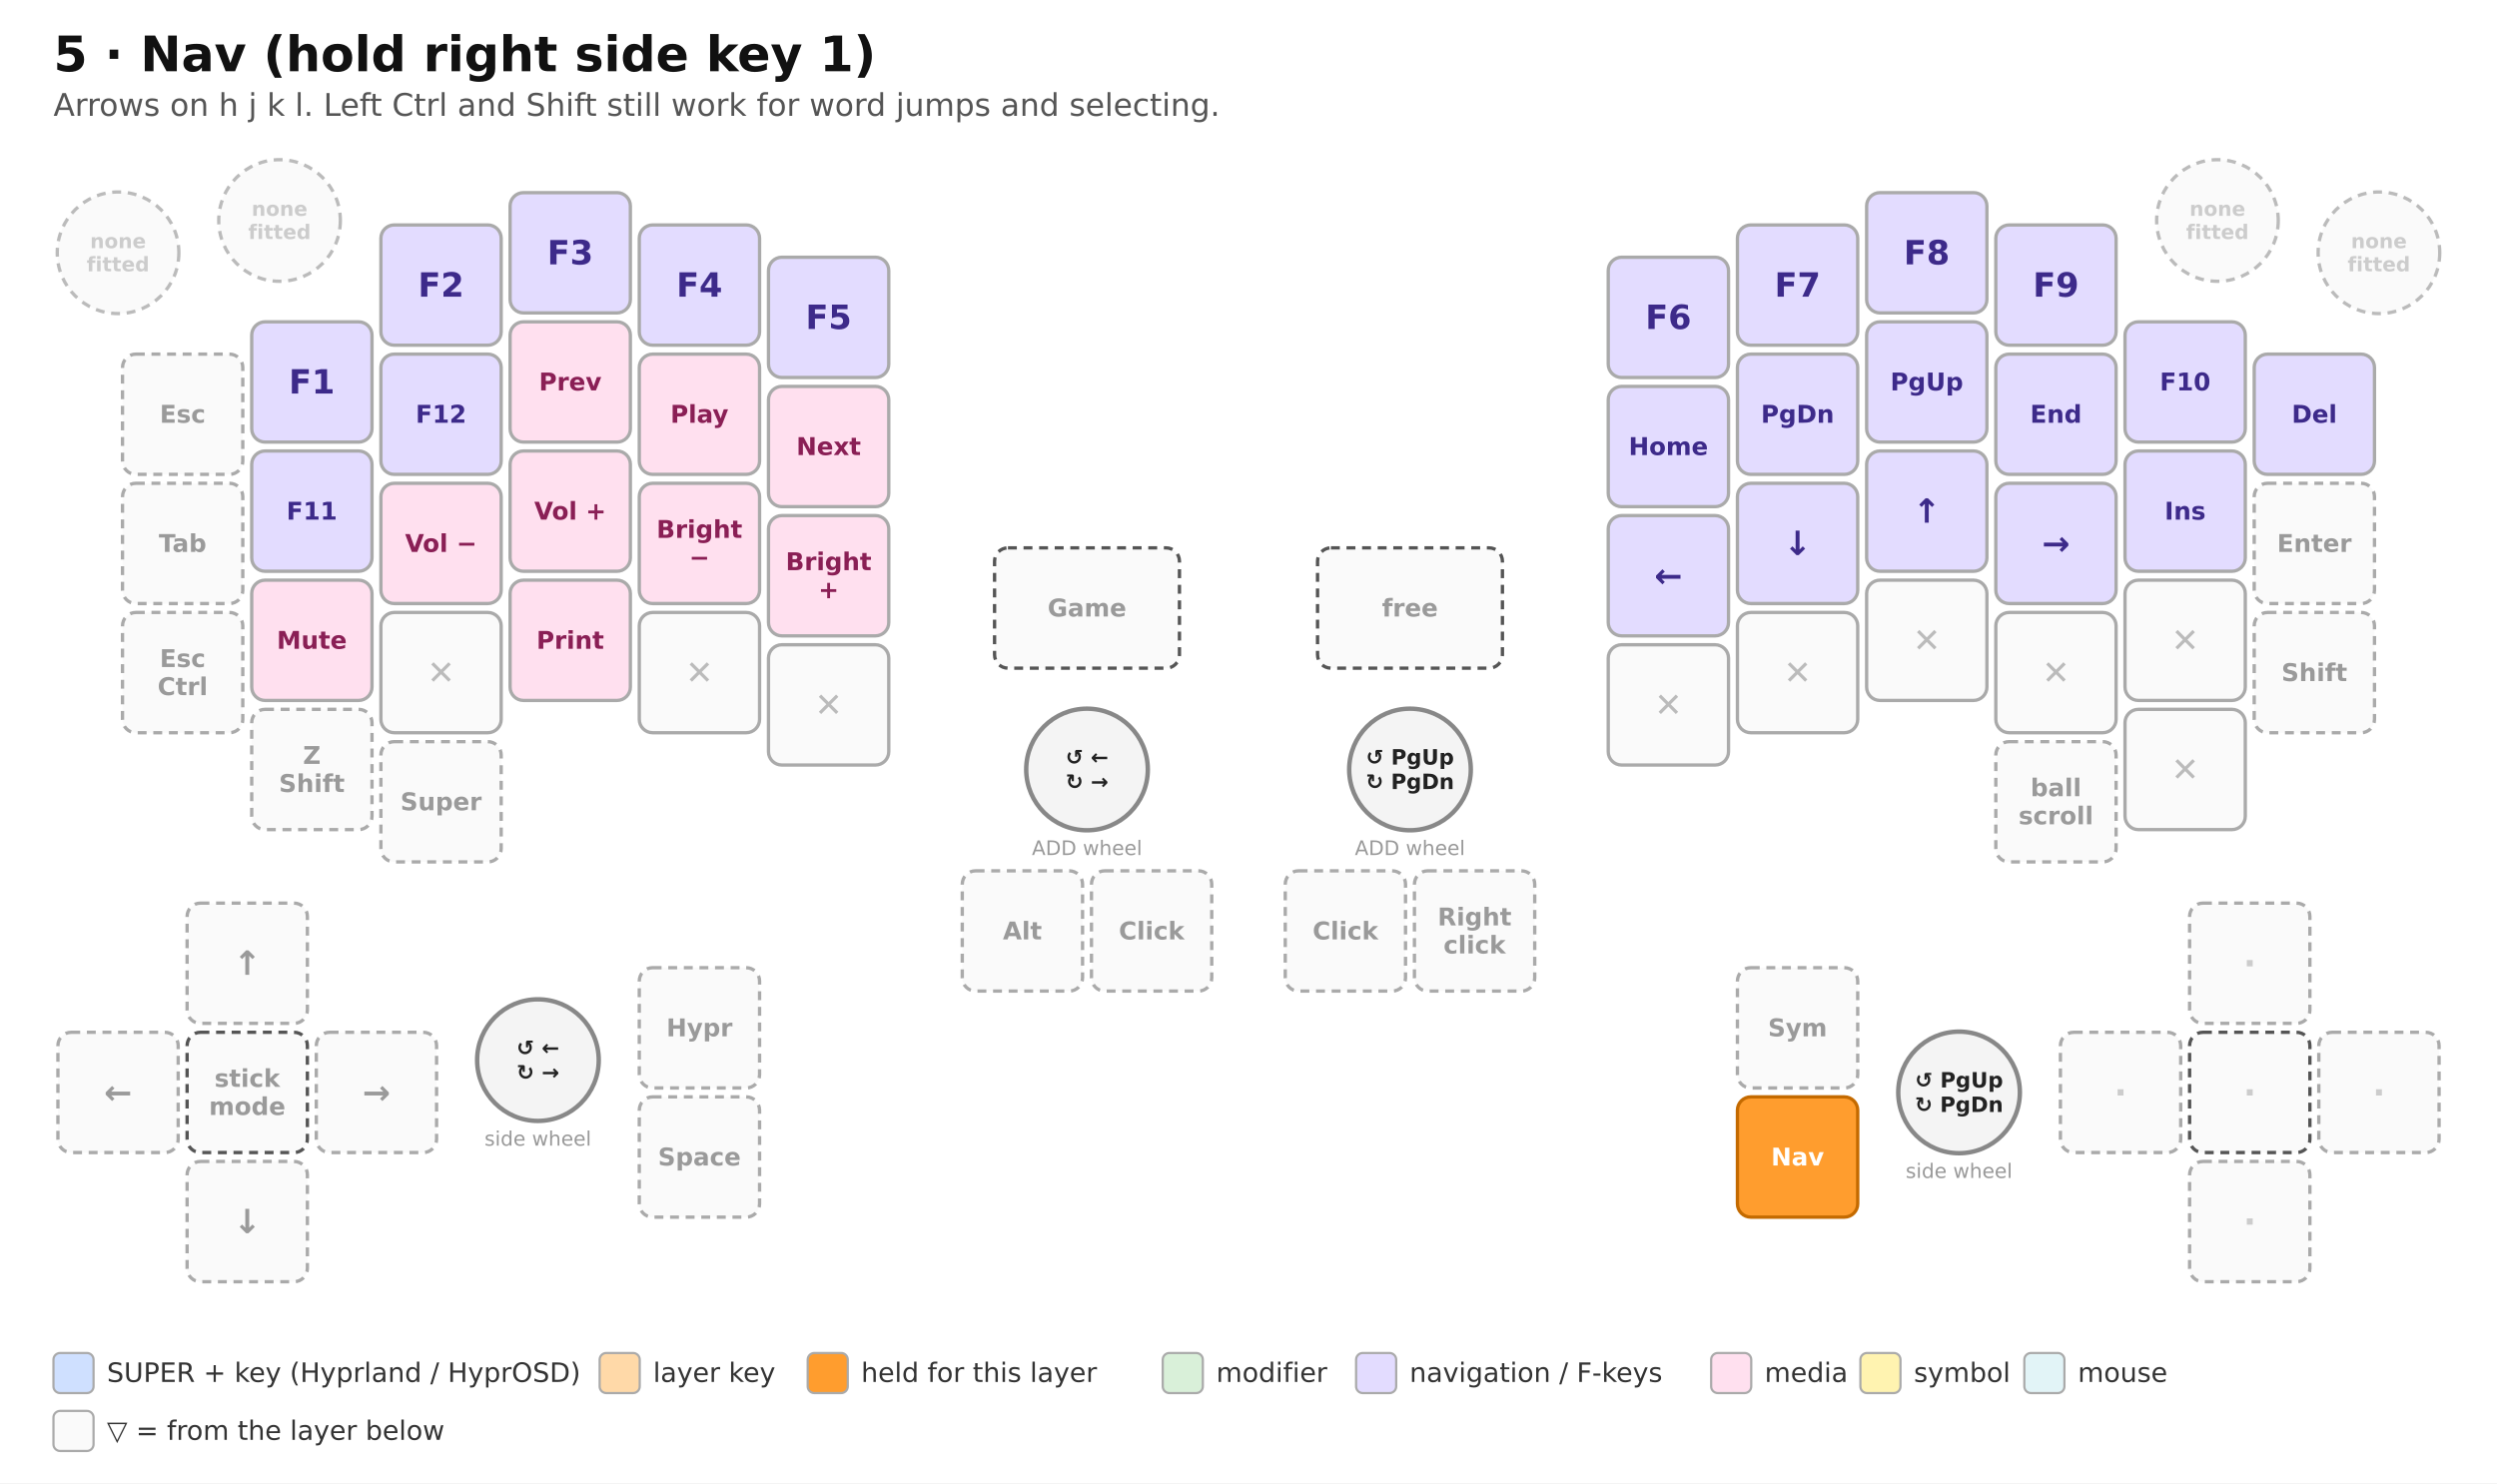
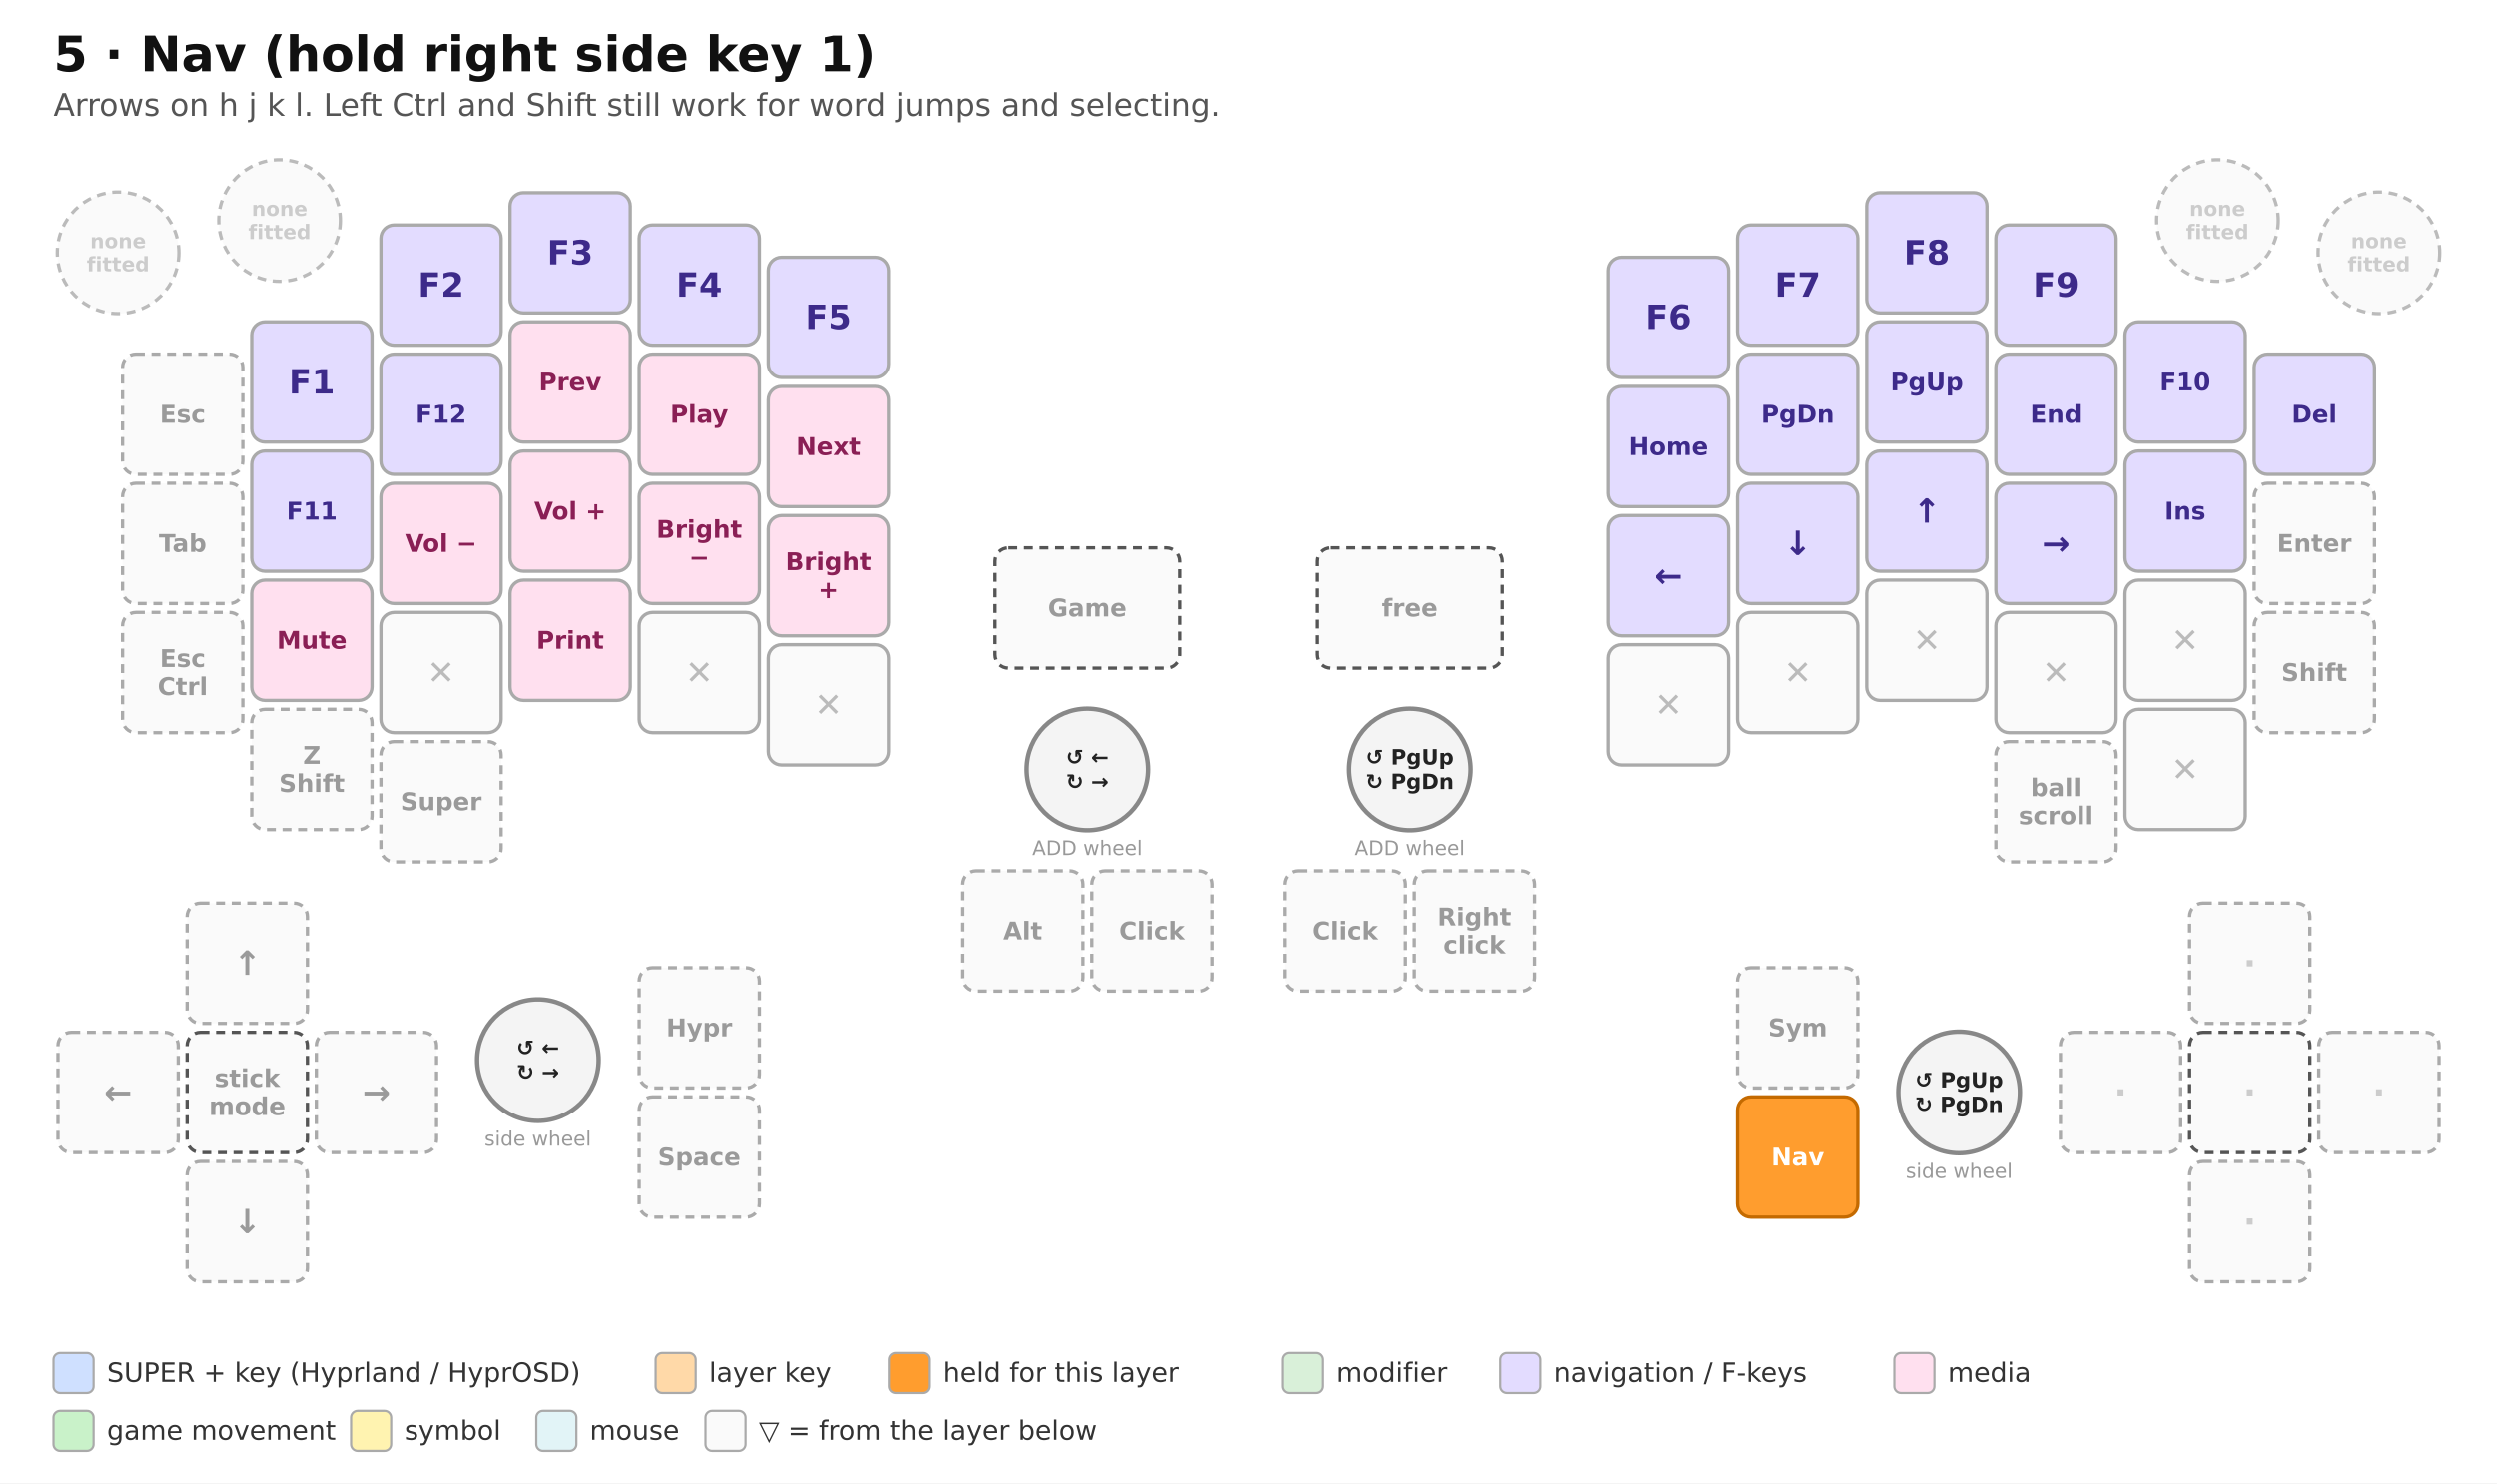
<svg xmlns="http://www.w3.org/2000/svg" width="1121" height="666" font-family="DejaVu Sans, sans-serif">
  <rect width="100%" height="100%" fill="#ffffff" />
  <text x="24" y="32" fill="#111" font-size="22" font-weight="700">5 · Nav  (hold right side key 1)</text>
  <text x="24" y="52" fill="#555" font-size="14">Arrows on h j k l. Left Ctrl and Shift still work for word jumps and selecting.</text>
  <circle cx="125.5" cy="99.0" r="27.3" fill="#fafafa" stroke="#bbb" stroke-width="1.5" stroke-dasharray="4 3" />
  <text x="125.5" y="93.8" fill="#ccc" font-size="9" font-weight="600" text-anchor="middle" dominant-baseline="central">none</text>
  <text x="125.5" y="104.2" fill="#ccc" font-size="9" font-weight="600" text-anchor="middle" dominant-baseline="central">fitted</text>
  <circle cx="995.5" cy="99.0" r="27.3" fill="#fafafa" stroke="#bbb" stroke-width="1.5" stroke-dasharray="4 3" />
  <text x="995.5" y="93.8" fill="#ccc" font-size="9" font-weight="600" text-anchor="middle" dominant-baseline="central">none</text>
  <text x="995.5" y="104.2" fill="#ccc" font-size="9" font-weight="600" text-anchor="middle" dominant-baseline="central">fitted</text>
  <circle cx="53.0" cy="113.5" r="27.3" fill="#fafafa" stroke="#bbb" stroke-width="1.5" stroke-dasharray="4 3" />
  <text x="53.0" y="108.3" fill="#ccc" font-size="9" font-weight="600" text-anchor="middle" dominant-baseline="central">none</text>
  <text x="53.0" y="118.7" fill="#ccc" font-size="9" font-weight="600" text-anchor="middle" dominant-baseline="central">fitted</text>
  <rect x="229.0" y="86.5" width="54.0" height="54.0" rx="6" fill="#e3dcff" stroke="#aaa" stroke-width="1.5" />
  <text x="256.0" y="113.5" fill="#3d2a8a" font-size="15" font-weight="600" text-anchor="middle" dominant-baseline="central">F3</text>
  <rect x="838.0" y="86.5" width="54.0" height="54.0" rx="6" fill="#e3dcff" stroke="#aaa" stroke-width="1.5" />
  <text x="865.0" y="113.5" fill="#3d2a8a" font-size="15" font-weight="600" text-anchor="middle" dominant-baseline="central">F8</text>
  <circle cx="1068.0" cy="113.5" r="27.3" fill="#fafafa" stroke="#bbb" stroke-width="1.5" stroke-dasharray="4 3" />
  <text x="1068.0" y="108.3" fill="#ccc" font-size="9" font-weight="600" text-anchor="middle" dominant-baseline="central">none</text>
  <text x="1068.0" y="118.7" fill="#ccc" font-size="9" font-weight="600" text-anchor="middle" dominant-baseline="central">fitted</text>
  <rect x="171.0" y="101.0" width="54.0" height="54.0" rx="6" fill="#e3dcff" stroke="#aaa" stroke-width="1.5" />
  <text x="198.0" y="128.0" fill="#3d2a8a" font-size="15" font-weight="600" text-anchor="middle" dominant-baseline="central">F2</text>
  <rect x="287.0" y="101.0" width="54.0" height="54.0" rx="6" fill="#e3dcff" stroke="#aaa" stroke-width="1.5" />
  <text x="314.0" y="128.0" fill="#3d2a8a" font-size="15" font-weight="600" text-anchor="middle" dominant-baseline="central">F4</text>
  <rect x="780.0" y="101.0" width="54.0" height="54.0" rx="6" fill="#e3dcff" stroke="#aaa" stroke-width="1.5" />
  <text x="807.0" y="128.0" fill="#3d2a8a" font-size="15" font-weight="600" text-anchor="middle" dominant-baseline="central">F7</text>
  <rect x="896.0" y="101.0" width="54.0" height="54.0" rx="6" fill="#e3dcff" stroke="#aaa" stroke-width="1.5" />
  <text x="923.0" y="128.0" fill="#3d2a8a" font-size="15" font-weight="600" text-anchor="middle" dominant-baseline="central">F9</text>
  <rect x="345.0" y="115.5" width="54.0" height="54.0" rx="6" fill="#e3dcff" stroke="#aaa" stroke-width="1.5" />
  <text x="372.0" y="142.5" fill="#3d2a8a" font-size="15" font-weight="600" text-anchor="middle" dominant-baseline="central">F5</text>
  <rect x="722.0" y="115.5" width="54.0" height="54.0" rx="6" fill="#e3dcff" stroke="#aaa" stroke-width="1.5" />
  <text x="749.0" y="142.5" fill="#3d2a8a" font-size="15" font-weight="600" text-anchor="middle" dominant-baseline="central">F6</text>
  <rect x="113.0" y="144.5" width="54.0" height="54.0" rx="6" fill="#e3dcff" stroke="#aaa" stroke-width="1.5" />
  <text x="140.0" y="171.5" fill="#3d2a8a" font-size="15" font-weight="600" text-anchor="middle" dominant-baseline="central">F1</text>
  <rect x="229.0" y="144.5" width="54.0" height="54.0" rx="6" fill="#ffe0ef" stroke="#aaa" stroke-width="1.5" />
  <text x="256.0" y="171.5" fill="#8a1f55" font-size="11" font-weight="600" text-anchor="middle" dominant-baseline="central">Prev</text>
  <rect x="838.0" y="144.5" width="54.0" height="54.0" rx="6" fill="#e3dcff" stroke="#aaa" stroke-width="1.5" />
  <text x="865.0" y="171.5" fill="#3d2a8a" font-size="11" font-weight="600" text-anchor="middle" dominant-baseline="central">PgUp</text>
  <rect x="954.0" y="144.5" width="54.0" height="54.0" rx="6" fill="#e3dcff" stroke="#aaa" stroke-width="1.5" />
  <text x="981.0" y="171.5" fill="#3d2a8a" font-size="11" font-weight="600" text-anchor="middle" dominant-baseline="central">F10</text>
  <rect x="55.0" y="159.0" width="54.0" height="54.0" rx="6" fill="#fafafa" stroke="#aaa" stroke-width="1.5" stroke-dasharray="4 3" />
  <text x="82.0" y="186.0" fill="#9a9a9a" font-size="11" font-weight="600" text-anchor="middle" dominant-baseline="central">Esc</text>
  <rect x="171.0" y="159.0" width="54.0" height="54.0" rx="6" fill="#e3dcff" stroke="#aaa" stroke-width="1.5" />
  <text x="198.0" y="186.0" fill="#3d2a8a" font-size="11" font-weight="600" text-anchor="middle" dominant-baseline="central">F12</text>
  <rect x="287.0" y="159.0" width="54.0" height="54.0" rx="6" fill="#ffe0ef" stroke="#aaa" stroke-width="1.5" />
  <text x="314.0" y="186.0" fill="#8a1f55" font-size="11" font-weight="600" text-anchor="middle" dominant-baseline="central">Play</text>
  <rect x="780.0" y="159.0" width="54.0" height="54.0" rx="6" fill="#e3dcff" stroke="#aaa" stroke-width="1.5" />
  <text x="807.0" y="186.0" fill="#3d2a8a" font-size="11" font-weight="600" text-anchor="middle" dominant-baseline="central">PgDn</text>
  <rect x="896.0" y="159.0" width="54.0" height="54.0" rx="6" fill="#e3dcff" stroke="#aaa" stroke-width="1.5" />
  <text x="923.0" y="186.0" fill="#3d2a8a" font-size="11" font-weight="600" text-anchor="middle" dominant-baseline="central">End</text>
  <rect x="1012.0" y="159.0" width="54.0" height="54.0" rx="6" fill="#e3dcff" stroke="#aaa" stroke-width="1.5" />
  <text x="1039.0" y="186.0" fill="#3d2a8a" font-size="11" font-weight="600" text-anchor="middle" dominant-baseline="central">Del</text>
  <rect x="345.0" y="173.5" width="54.0" height="54.0" rx="6" fill="#ffe0ef" stroke="#aaa" stroke-width="1.5" />
  <text x="372.0" y="200.5" fill="#8a1f55" font-size="11" font-weight="600" text-anchor="middle" dominant-baseline="central">Next</text>
  <rect x="722.0" y="173.5" width="54.0" height="54.0" rx="6" fill="#e3dcff" stroke="#aaa" stroke-width="1.5" />
  <text x="749.0" y="200.5" fill="#3d2a8a" font-size="11" font-weight="600" text-anchor="middle" dominant-baseline="central">Home</text>
  <rect x="113.0" y="202.5" width="54.0" height="54.0" rx="6" fill="#e3dcff" stroke="#aaa" stroke-width="1.5" />
  <text x="140.0" y="229.5" fill="#3d2a8a" font-size="11" font-weight="600" text-anchor="middle" dominant-baseline="central">F11</text>
  <rect x="229.0" y="202.5" width="54.0" height="54.0" rx="6" fill="#ffe0ef" stroke="#aaa" stroke-width="1.5" />
  <text x="256.0" y="229.5" fill="#8a1f55" font-size="11" font-weight="600" text-anchor="middle" dominant-baseline="central">Vol +</text>
  <rect x="838.0" y="202.5" width="54.0" height="54.0" rx="6" fill="#e3dcff" stroke="#aaa" stroke-width="1.5" />
  <text x="865.0" y="229.5" fill="#3d2a8a" font-size="15" font-weight="600" text-anchor="middle" dominant-baseline="central">↑</text>
  <rect x="954.0" y="202.5" width="54.0" height="54.0" rx="6" fill="#e3dcff" stroke="#aaa" stroke-width="1.5" />
  <text x="981.0" y="229.5" fill="#3d2a8a" font-size="11" font-weight="600" text-anchor="middle" dominant-baseline="central">Ins</text>
  <rect x="55.0" y="217.0" width="54.0" height="54.0" rx="6" fill="#fafafa" stroke="#aaa" stroke-width="1.5" stroke-dasharray="4 3" />
  <text x="82.0" y="244.0" fill="#9a9a9a" font-size="11" font-weight="600" text-anchor="middle" dominant-baseline="central">Tab</text>
  <rect x="171.0" y="217.0" width="54.0" height="54.0" rx="6" fill="#ffe0ef" stroke="#aaa" stroke-width="1.5" />
  <text x="198.0" y="244.0" fill="#8a1f55" font-size="11" font-weight="600" text-anchor="middle" dominant-baseline="central">Vol −</text>
  <rect x="287.0" y="217.0" width="54.0" height="54.0" rx="6" fill="#ffe0ef" stroke="#aaa" stroke-width="1.5" />
  <text x="314.0" y="237.7" fill="#8a1f55" font-size="11" font-weight="600" text-anchor="middle" dominant-baseline="central">Bright</text>
  <text x="314.0" y="250.3" fill="#8a1f55" font-size="11" font-weight="600" text-anchor="middle" dominant-baseline="central">−</text>
  <rect x="780.0" y="217.0" width="54.0" height="54.0" rx="6" fill="#e3dcff" stroke="#aaa" stroke-width="1.5" />
  <text x="807.0" y="244.0" fill="#3d2a8a" font-size="15" font-weight="600" text-anchor="middle" dominant-baseline="central">↓</text>
  <rect x="896.0" y="217.0" width="54.0" height="54.0" rx="6" fill="#e3dcff" stroke="#aaa" stroke-width="1.5" />
  <text x="923.0" y="244.0" fill="#3d2a8a" font-size="15" font-weight="600" text-anchor="middle" dominant-baseline="central">→</text>
  <rect x="1012.0" y="217.0" width="54.0" height="54.0" rx="6" fill="#fafafa" stroke="#aaa" stroke-width="1.5" stroke-dasharray="4 3" />
  <text x="1039.0" y="244.0" fill="#9a9a9a" font-size="11" font-weight="600" text-anchor="middle" dominant-baseline="central">Enter</text>
  <rect x="345.0" y="231.5" width="54.0" height="54.0" rx="6" fill="#ffe0ef" stroke="#aaa" stroke-width="1.5" />
  <text x="372.0" y="252.2" fill="#8a1f55" font-size="11" font-weight="600" text-anchor="middle" dominant-baseline="central">Bright</text>
  <text x="372.0" y="264.8" fill="#8a1f55" font-size="11" font-weight="600" text-anchor="middle" dominant-baseline="central">+</text>
  <rect x="722.0" y="231.5" width="54.0" height="54.0" rx="6" fill="#e3dcff" stroke="#aaa" stroke-width="1.5" />
  <text x="749.0" y="258.5" fill="#3d2a8a" font-size="15" font-weight="600" text-anchor="middle" dominant-baseline="central">←</text>
  <rect x="446.5" y="246.0" width="83.0" height="54.0" rx="6" fill="#fafafa" stroke="#555" stroke-width="1.5" stroke-dasharray="4 3" />
  <text x="488.0" y="273.0" fill="#9a9a9a" font-size="11" font-weight="600" text-anchor="middle" dominant-baseline="central">Game</text>
  <rect x="591.5" y="246.0" width="83.0" height="54.0" rx="6" fill="#fafafa" stroke="#555" stroke-width="1.5" stroke-dasharray="4 3" />
  <text x="633.0" y="273.0" fill="#9a9a9a" font-size="11" font-weight="600" text-anchor="middle" dominant-baseline="central">free</text>
  <rect x="113.0" y="260.5" width="54.0" height="54.0" rx="6" fill="#ffe0ef" stroke="#aaa" stroke-width="1.5" />
  <text x="140.0" y="287.5" fill="#8a1f55" font-size="11" font-weight="600" text-anchor="middle" dominant-baseline="central">Mute</text>
  <rect x="229.0" y="260.5" width="54.0" height="54.0" rx="6" fill="#ffe0ef" stroke="#aaa" stroke-width="1.5" />
  <text x="256.0" y="287.5" fill="#8a1f55" font-size="11" font-weight="600" text-anchor="middle" dominant-baseline="central">Print</text>
  <rect x="838.0" y="260.5" width="54.0" height="54.0" rx="6" fill="#fafafa" stroke="#aaa" stroke-width="1.5" />
  <text x="865.0" y="287.5" fill="#bbb" font-size="15" font-weight="600" text-anchor="middle" dominant-baseline="central">✕</text>
  <rect x="954.0" y="260.5" width="54.0" height="54.0" rx="6" fill="#fafafa" stroke="#aaa" stroke-width="1.5" />
  <text x="981.0" y="287.5" fill="#bbb" font-size="15" font-weight="600" text-anchor="middle" dominant-baseline="central">✕</text>
  <rect x="55.0" y="275.0" width="54.0" height="54.0" rx="6" fill="#fafafa" stroke="#aaa" stroke-width="1.5" stroke-dasharray="4 3" />
  <text x="82.0" y="295.7" fill="#9a9a9a" font-size="11" font-weight="600" text-anchor="middle" dominant-baseline="central">Esc</text>
  <text x="82.0" y="308.3" fill="#9a9a9a" font-size="11" font-weight="600" text-anchor="middle" dominant-baseline="central">Ctrl</text>
  <rect x="171.0" y="275.0" width="54.0" height="54.0" rx="6" fill="#fafafa" stroke="#aaa" stroke-width="1.5" />
  <text x="198.0" y="302.0" fill="#bbb" font-size="15" font-weight="600" text-anchor="middle" dominant-baseline="central">✕</text>
  <rect x="287.0" y="275.0" width="54.0" height="54.0" rx="6" fill="#fafafa" stroke="#aaa" stroke-width="1.5" />
  <text x="314.0" y="302.0" fill="#bbb" font-size="15" font-weight="600" text-anchor="middle" dominant-baseline="central">✕</text>
  <rect x="780.0" y="275.0" width="54.0" height="54.0" rx="6" fill="#fafafa" stroke="#aaa" stroke-width="1.5" />
  <text x="807.0" y="302.0" fill="#bbb" font-size="15" font-weight="600" text-anchor="middle" dominant-baseline="central">✕</text>
  <rect x="896.0" y="275.0" width="54.0" height="54.0" rx="6" fill="#fafafa" stroke="#aaa" stroke-width="1.5" />
  <text x="923.0" y="302.0" fill="#bbb" font-size="15" font-weight="600" text-anchor="middle" dominant-baseline="central">✕</text>
  <rect x="1012.0" y="275.0" width="54.0" height="54.0" rx="6" fill="#fafafa" stroke="#aaa" stroke-width="1.5" stroke-dasharray="4 3" />
  <text x="1039.0" y="302.0" fill="#9a9a9a" font-size="11" font-weight="600" text-anchor="middle" dominant-baseline="central">Shift</text>
  <rect x="345.0" y="289.5" width="54.0" height="54.0" rx="6" fill="#fafafa" stroke="#aaa" stroke-width="1.5" />
  <text x="372.0" y="316.5" fill="#bbb" font-size="15" font-weight="600" text-anchor="middle" dominant-baseline="central">✕</text>
  <rect x="722.0" y="289.5" width="54.0" height="54.0" rx="6" fill="#fafafa" stroke="#aaa" stroke-width="1.5" />
  <text x="749.0" y="316.5" fill="#bbb" font-size="15" font-weight="600" text-anchor="middle" dominant-baseline="central">✕</text>
  <rect x="113.0" y="318.5" width="54.0" height="54.0" rx="6" fill="#fafafa" stroke="#aaa" stroke-width="1.5" stroke-dasharray="4 3" />
  <text x="140.0" y="339.2" fill="#9a9a9a" font-size="11" font-weight="600" text-anchor="middle" dominant-baseline="central">Z</text>
  <text x="140.0" y="351.8" fill="#9a9a9a" font-size="11" font-weight="600" text-anchor="middle" dominant-baseline="central">Shift</text>
  <circle cx="488.0" cy="345.5" r="27.3" fill="#f4f4f4" stroke="#888" stroke-width="2" />
  <text x="488.0" y="340.0" fill="#222" font-size="9.5" font-weight="600" text-anchor="middle" dominant-baseline="central">↺ ←</text>
  <text x="488.0" y="351.0" fill="#222" font-size="9.5" font-weight="600" text-anchor="middle" dominant-baseline="central">↻ →</text>
  <text x="488.0" y="380.8" fill="#999" font-size="9" font-weight="400" text-anchor="middle" dominant-baseline="central">ADD wheel</text>
  <circle cx="633.0" cy="345.5" r="27.3" fill="#f4f4f4" stroke="#888" stroke-width="2" />
  <text x="633.0" y="340.0" fill="#222" font-size="9.5" font-weight="600" text-anchor="middle" dominant-baseline="central">↺ PgUp</text>
  <text x="633.0" y="351.0" fill="#222" font-size="9.5" font-weight="600" text-anchor="middle" dominant-baseline="central">↻ PgDn</text>
  <text x="633.0" y="380.8" fill="#999" font-size="9" font-weight="400" text-anchor="middle" dominant-baseline="central">ADD wheel</text>
  <rect x="954.0" y="318.5" width="54.0" height="54.0" rx="6" fill="#fafafa" stroke="#aaa" stroke-width="1.5" />
  <text x="981.0" y="345.5" fill="#bbb" font-size="15" font-weight="600" text-anchor="middle" dominant-baseline="central">✕</text>
  <rect x="171.0" y="333.0" width="54.0" height="54.0" rx="6" fill="#fafafa" stroke="#aaa" stroke-width="1.5" stroke-dasharray="4 3" />
  <text x="198.0" y="360.0" fill="#9a9a9a" font-size="11" font-weight="600" text-anchor="middle" dominant-baseline="central">Super</text>
  <rect x="896.0" y="333.0" width="54.0" height="54.0" rx="6" fill="#fafafa" stroke="#aaa" stroke-width="1.5" stroke-dasharray="4 3" />
  <text x="923.0" y="353.7" fill="#9a9a9a" font-size="11" font-weight="600" text-anchor="middle" dominant-baseline="central">ball</text>
  <text x="923.0" y="366.3" fill="#9a9a9a" font-size="11" font-weight="600" text-anchor="middle" dominant-baseline="central">scroll</text>
  <rect x="432.0" y="391.0" width="54.0" height="54.0" rx="6" fill="#fafafa" stroke="#aaa" stroke-width="1.5" stroke-dasharray="4 3" />
  <text x="459.0" y="418.0" fill="#9a9a9a" font-size="11" font-weight="600" text-anchor="middle" dominant-baseline="central">Alt</text>
  <rect x="490.0" y="391.0" width="54.0" height="54.0" rx="6" fill="#fafafa" stroke="#aaa" stroke-width="1.5" stroke-dasharray="4 3" />
  <text x="517.0" y="418.0" fill="#9a9a9a" font-size="11" font-weight="600" text-anchor="middle" dominant-baseline="central">Click</text>
  <rect x="577.0" y="391.0" width="54.0" height="54.0" rx="6" fill="#fafafa" stroke="#aaa" stroke-width="1.5" stroke-dasharray="4 3" />
  <text x="604.0" y="418.0" fill="#9a9a9a" font-size="11" font-weight="600" text-anchor="middle" dominant-baseline="central">Click</text>
  <rect x="635.0" y="391.0" width="54.0" height="54.0" rx="6" fill="#fafafa" stroke="#aaa" stroke-width="1.5" stroke-dasharray="4 3" />
  <text x="662.0" y="411.7" fill="#9a9a9a" font-size="11" font-weight="600" text-anchor="middle" dominant-baseline="central">Right</text>
  <text x="662.0" y="424.3" fill="#9a9a9a" font-size="11" font-weight="600" text-anchor="middle" dominant-baseline="central">click</text>
  <rect x="84.0" y="405.5" width="54.0" height="54.0" rx="6" fill="#fafafa" stroke="#aaa" stroke-width="1.5" stroke-dasharray="4 3" />
  <text x="111.0" y="432.5" fill="#9a9a9a" font-size="15" font-weight="600" text-anchor="middle" dominant-baseline="central">↑</text>
  <rect x="983.0" y="405.5" width="54.0" height="54.0" rx="6" fill="#fafafa" stroke="#aaa" stroke-width="1.5" stroke-dasharray="4 3" />
  <text x="1010.0" y="432.5" fill="#ccc" font-size="15" font-weight="600" text-anchor="middle" dominant-baseline="central">·</text>
  <rect x="287.0" y="434.5" width="54.0" height="54.0" rx="6" fill="#fafafa" stroke="#aaa" stroke-width="1.5" stroke-dasharray="4 3" />
  <text x="314.0" y="461.5" fill="#9a9a9a" font-size="11" font-weight="600" text-anchor="middle" dominant-baseline="central">Hypr</text>
  <rect x="780.0" y="434.5" width="54.0" height="54.0" rx="6" fill="#fafafa" stroke="#aaa" stroke-width="1.5" stroke-dasharray="4 3" />
  <text x="807.0" y="461.5" fill="#9a9a9a" font-size="11" font-weight="600" text-anchor="middle" dominant-baseline="central">Sym</text>
  <circle cx="241.5" cy="476.0" r="27.3" fill="#f4f4f4" stroke="#888" stroke-width="2" />
  <text x="241.5" y="470.5" fill="#222" font-size="9.5" font-weight="600" text-anchor="middle" dominant-baseline="central">↺ ←</text>
  <text x="241.5" y="481.5" fill="#222" font-size="9.5" font-weight="600" text-anchor="middle" dominant-baseline="central">↻ →</text>
  <text x="241.5" y="511.3" fill="#999" font-size="9" font-weight="400" text-anchor="middle" dominant-baseline="central">side wheel</text>
  <rect x="26.0" y="463.5" width="54.0" height="54.0" rx="6" fill="#fafafa" stroke="#aaa" stroke-width="1.5" stroke-dasharray="4 3" />
  <text x="53.0" y="490.5" fill="#9a9a9a" font-size="15" font-weight="600" text-anchor="middle" dominant-baseline="central">←</text>
  <rect x="84.0" y="463.5" width="54.0" height="54.0" rx="6" fill="#fafafa" stroke="#555" stroke-width="1.5" stroke-dasharray="4 3" />
  <text x="111.0" y="484.2" fill="#9a9a9a" font-size="11" font-weight="600" text-anchor="middle" dominant-baseline="central">stick</text>
  <text x="111.0" y="496.8" fill="#9a9a9a" font-size="11" font-weight="600" text-anchor="middle" dominant-baseline="central">mode</text>
  <rect x="142.0" y="463.5" width="54.0" height="54.0" rx="6" fill="#fafafa" stroke="#aaa" stroke-width="1.5" stroke-dasharray="4 3" />
  <text x="169.0" y="490.5" fill="#9a9a9a" font-size="15" font-weight="600" text-anchor="middle" dominant-baseline="central">→</text>
  <circle cx="879.5" cy="490.5" r="27.3" fill="#f4f4f4" stroke="#888" stroke-width="2" />
  <text x="879.5" y="485.0" fill="#222" font-size="9.5" font-weight="600" text-anchor="middle" dominant-baseline="central">↺ PgUp</text>
  <text x="879.5" y="496.0" fill="#222" font-size="9.5" font-weight="600" text-anchor="middle" dominant-baseline="central">↻ PgDn</text>
  <text x="879.5" y="525.8" fill="#999" font-size="9" font-weight="400" text-anchor="middle" dominant-baseline="central">side wheel</text>
  <rect x="925.0" y="463.5" width="54.0" height="54.0" rx="6" fill="#fafafa" stroke="#aaa" stroke-width="1.5" stroke-dasharray="4 3" />
  <text x="952.0" y="490.5" fill="#ccc" font-size="15" font-weight="600" text-anchor="middle" dominant-baseline="central">·</text>
  <rect x="983.0" y="463.5" width="54.0" height="54.0" rx="6" fill="#fafafa" stroke="#555" stroke-width="1.5" stroke-dasharray="4 3" />
  <text x="1010.0" y="490.5" fill="#ccc" font-size="15" font-weight="600" text-anchor="middle" dominant-baseline="central">·</text>
  <rect x="1041.0" y="463.5" width="54.0" height="54.0" rx="6" fill="#fafafa" stroke="#aaa" stroke-width="1.5" stroke-dasharray="4 3" />
  <text x="1068.0" y="490.5" fill="#ccc" font-size="15" font-weight="600" text-anchor="middle" dominant-baseline="central">·</text>
  <rect x="287.0" y="492.5" width="54.0" height="54.0" rx="6" fill="#fafafa" stroke="#aaa" stroke-width="1.5" stroke-dasharray="4 3" />
  <text x="314.0" y="519.5" fill="#9a9a9a" font-size="11" font-weight="600" text-anchor="middle" dominant-baseline="central">Space</text>
  <rect x="780.0" y="492.5" width="54.0" height="54.0" rx="6" fill="#ff9d2e" stroke="#c46a00" stroke-width="1.5" />
  <text x="807.0" y="519.5" fill="#fff" font-size="11" font-weight="600" text-anchor="middle" dominant-baseline="central">Nav</text>
  <rect x="84.0" y="521.5" width="54.0" height="54.0" rx="6" fill="#fafafa" stroke="#aaa" stroke-width="1.5" stroke-dasharray="4 3" />
  <text x="111.0" y="548.5" fill="#9a9a9a" font-size="15" font-weight="600" text-anchor="middle" dominant-baseline="central">↓</text>
  <rect x="983.0" y="521.5" width="54.0" height="54.0" rx="6" fill="#fafafa" stroke="#aaa" stroke-width="1.5" stroke-dasharray="4 3" />
  <text x="1010.0" y="548.5" fill="#ccc" font-size="15" font-weight="600" text-anchor="middle" dominant-baseline="central">·</text>
  <rect x="24" y="607.5" width="18" height="18" rx="3" fill="#cfe0ff" stroke="#aaa" />
  <text x="48" y="620.5" font-size="12" fill="#333">SUPER + key (Hyprland / HyprOSD)</text>
-   <rect x="269.2" y="607.5" width="18" height="18" rx="3" fill="#ffd9a8" stroke="#aaa" />
-   <text x="293.2" y="620.5" font-size="12" fill="#333">layer key</text>
-   <rect x="362.6" y="607.5" width="18" height="18" rx="3" fill="#ff9d2e" stroke="#aaa" />
-   <text x="386.6" y="620.5" font-size="12" fill="#333">held for this layer</text>
-   <rect x="522.0" y="607.5" width="18" height="18" rx="3" fill="#d9f0d9" stroke="#aaa" />
-   <text x="546.0" y="620.5" font-size="12" fill="#333">modifier</text>
-   <rect x="608.8" y="607.5" width="18" height="18" rx="3" fill="#e3dcff" stroke="#aaa" />
-   <text x="632.8" y="620.5" font-size="12" fill="#333">navigation / F-keys</text>
-   <rect x="768.2" y="607.5" width="18" height="18" rx="3" fill="#ffe0ef" stroke="#aaa" />
-   <text x="792.2" y="620.5" font-size="12" fill="#333">media</text>
-   <rect x="835.2" y="607.5" width="18" height="18" rx="3" fill="#fff3b0" stroke="#aaa" />
-   <text x="859.2" y="620.5" font-size="12" fill="#333">symbol</text>
-   <rect x="908.8" y="607.5" width="18" height="18" rx="3" fill="#e2f4f7" stroke="#aaa" />
-   <text x="932.8" y="620.5" font-size="12" fill="#333">mouse</text>
-   <rect x="24" y="633.5" width="18" height="18" rx="3" fill="#fafafa" stroke="#aaa" />
-   <text x="48" y="646.5" font-size="12" fill="#333">▽ = from the layer below</text>
+   <rect x="294.4" y="607.5" width="18" height="18" rx="3" fill="#ffd9a8" stroke="#aaa" />
+   <text x="318.4" y="620.5" font-size="12" fill="#333">layer key</text>
+   <rect x="399.2" y="607.5" width="18" height="18" rx="3" fill="#ff9d2e" stroke="#aaa" />
+   <text x="423.2" y="620.5" font-size="12" fill="#333">held for this layer</text>
+   <rect x="576.0" y="607.5" width="18" height="18" rx="3" fill="#d9f0d9" stroke="#aaa" />
+   <text x="600.0" y="620.5" font-size="12" fill="#333">modifier</text>
+   <rect x="673.6" y="607.5" width="18" height="18" rx="3" fill="#e3dcff" stroke="#aaa" />
+   <text x="697.6" y="620.5" font-size="12" fill="#333">navigation / F-keys</text>
+   <rect x="850.4" y="607.5" width="18" height="18" rx="3" fill="#ffe0ef" stroke="#aaa" />
+   <text x="874.4" y="620.5" font-size="12" fill="#333">media</text>
+   <rect x="24" y="633.5" width="18" height="18" rx="3" fill="#c9f2c9" stroke="#aaa" />
+   <text x="48" y="646.5" font-size="12" fill="#333">game movement</text>
+   <rect x="157.6" y="633.5" width="18" height="18" rx="3" fill="#fff3b0" stroke="#aaa" />
+   <text x="181.6" y="646.5" font-size="12" fill="#333">symbol</text>
+   <rect x="240.8" y="633.5" width="18" height="18" rx="3" fill="#e2f4f7" stroke="#aaa" />
+   <text x="264.8" y="646.5" font-size="12" fill="#333">mouse</text>
+   <rect x="316.8" y="633.5" width="18" height="18" rx="3" fill="#fafafa" stroke="#aaa" />
+   <text x="340.8" y="646.5" font-size="12" fill="#333">▽ = from the layer below</text>
</svg>
